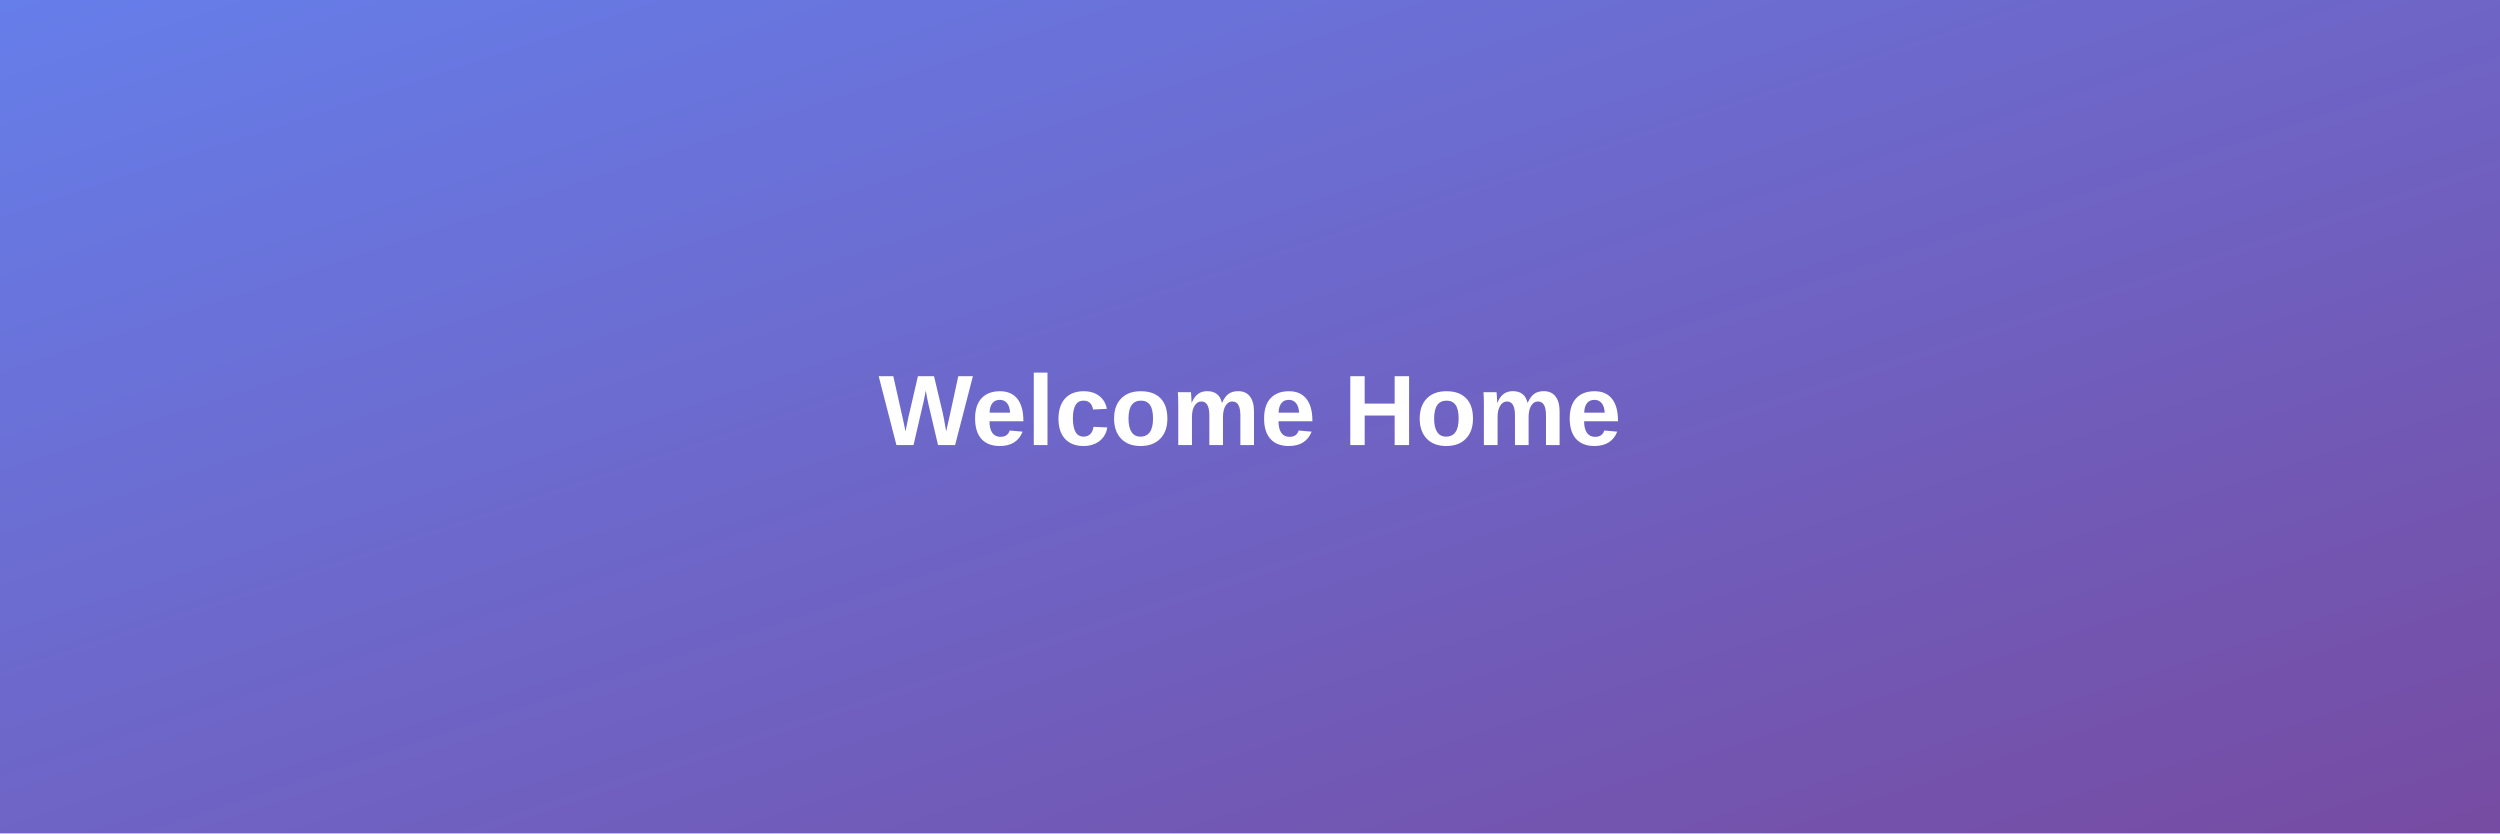
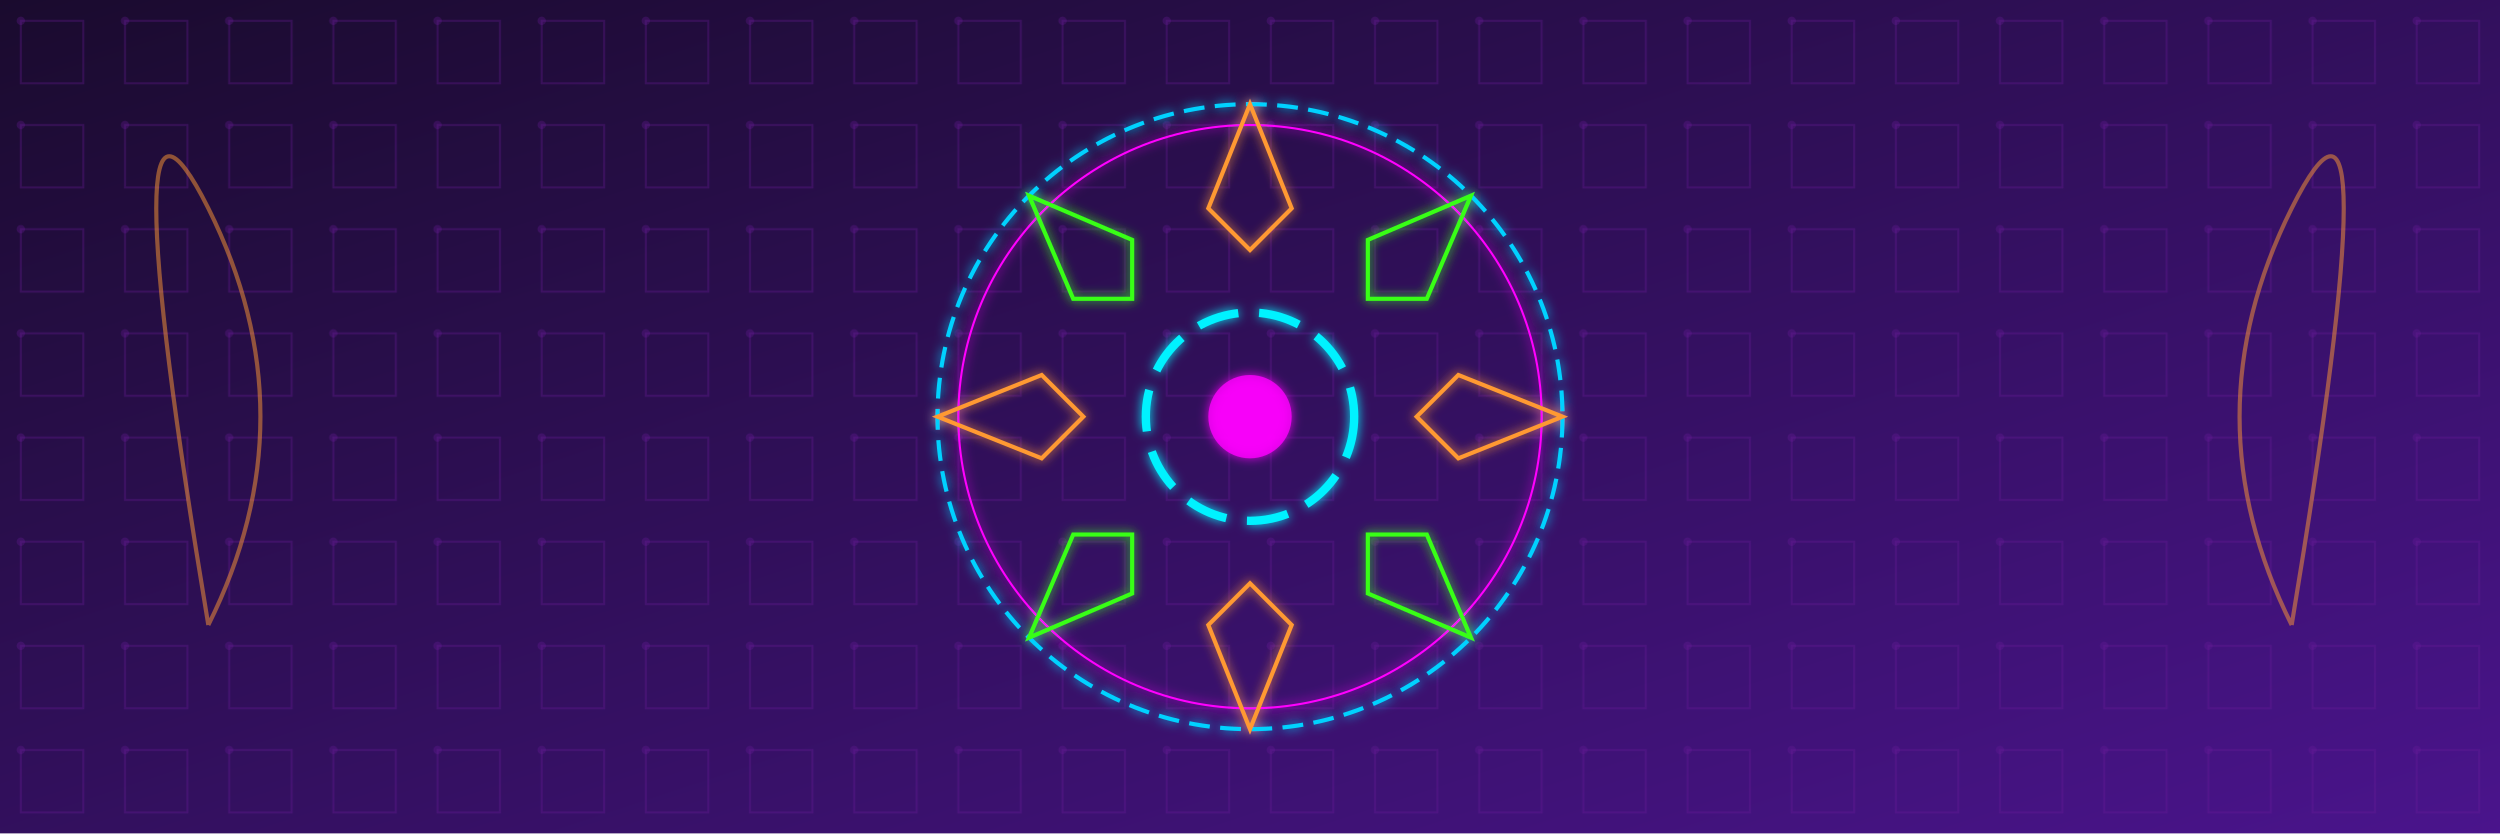
<svg xmlns="http://www.w3.org/2000/svg" width="1200" height="400">
  <defs>
-     <linearGradient id="grad1" x1="0%" y1="0%" x2="100%" y2="100%">
-       <stop offset="0%" style="stop-color:#667eea;stop-opacity:1" />
-       <stop offset="100%" style="stop-color:#764ba2;stop-opacity:1" />
+     <linearGradient id="bg-grad" x1="0%" y1="0%" x2="100%" y2="100%">
+       <stop offset="0%" style="stop-color:#1a0b2e;stop-opacity:1" />
+       <stop offset="100%" style="stop-color:#4a148c;stop-opacity:1" />
    </linearGradient>
+     <filter id="glow">
+       <feGaussianBlur stdDeviation="2.5" result="coloredBlur" />
+       <feMerge>
+         <feMergeNode in="coloredBlur" />
+         <feMergeNode in="SourceGraphic" />
+       </feMerge>
+     </filter>
+     <pattern id="circuit" x="0" y="0" width="50" height="50" patternUnits="userSpaceOnUse">
+       <path d="M10 10 L40 10 L40 40 L10 40 Z" fill="none" stroke="#6a1b9a" stroke-width="1" opacity="0.3" />
+       <circle cx="10" cy="10" r="2" fill="#6a1b9a" opacity="0.3" />
+     </pattern>
  </defs>
-   <rect width="1200" height="400" fill="url(#grad1)" />
-   <text x="50%" y="50%" dominant-baseline="middle" text-anchor="middle" fill="white" font-size="48" font-family="Arial, sans-serif" font-weight="bold">Welcome Home</text>
+   <rect width="1200" height="400" fill="url(#bg-grad)" />
+   <rect width="1200" height="400" fill="url(#circuit)" />
+   <g transform="translate(600, 200)" filter="url(#glow)">
+     <circle cx="0" cy="0" r="150" stroke="#00d2ff" stroke-width="2" fill="none" stroke-dasharray="10 5" />
+     <circle cx="0" cy="0" r="140" stroke="#ff00ff" stroke-width="1" fill="none" />
+     <g stroke="#ff9933" stroke-width="2" fill="none">
+       <path d="M0 -150 L20 -100 L0 -80 L-20 -100 Z" />
+       <path d="M0 150 L20 100 L0 80 L-20 100 Z" />
+       <path d="M150 0 L100 20 L80 0 L100 -20 Z" />
+       <path d="M-150 0 L-100 20 L-80 0 L-100 -20 Z" />
+       <g transform="rotate(45)">
+         <path d="M0 -150 L20 -100 L0 -80 L-20 -100 Z" stroke="#39ff14" />
+         <path d="M0 150 L20 100 L0 80 L-20 100 Z" stroke="#39ff14" />
+         <path d="M150 0 L100 20 L80 0 L100 -20 Z" stroke="#39ff14" />
+         <path d="M-150 0 L-100 20 L-80 0 L-100 -20 Z" stroke="#39ff14" />
+       </g>
+     </g>
+     <circle cx="0" cy="0" r="50" fill="none" stroke="#00f2ff" stroke-width="4" stroke-dasharray="20 10">
+       <animateTransform attributeName="transform" type="rotate" from="0 0 0" to="360 0 0" dur="20s" repeatCount="indefinite" />
+     </circle>
+     <circle cx="0" cy="0" r="20" fill="#ff00ff" opacity="0.8">
+       <animate attributeName="opacity" values="0.8;0.4;0.8" dur="3s" repeatCount="indefinite" />
+     </circle>
+   </g>
+   <path d="M100 300 Q 150 200 100 100 T 100 300" stroke="#ff9933" fill="none" stroke-width="2" opacity="0.5" />
+   <path d="M1100 300 Q 1050 200 1100 100 T 1100 300" stroke="#ff9933" fill="none" stroke-width="2" opacity="0.5" />
</svg>
